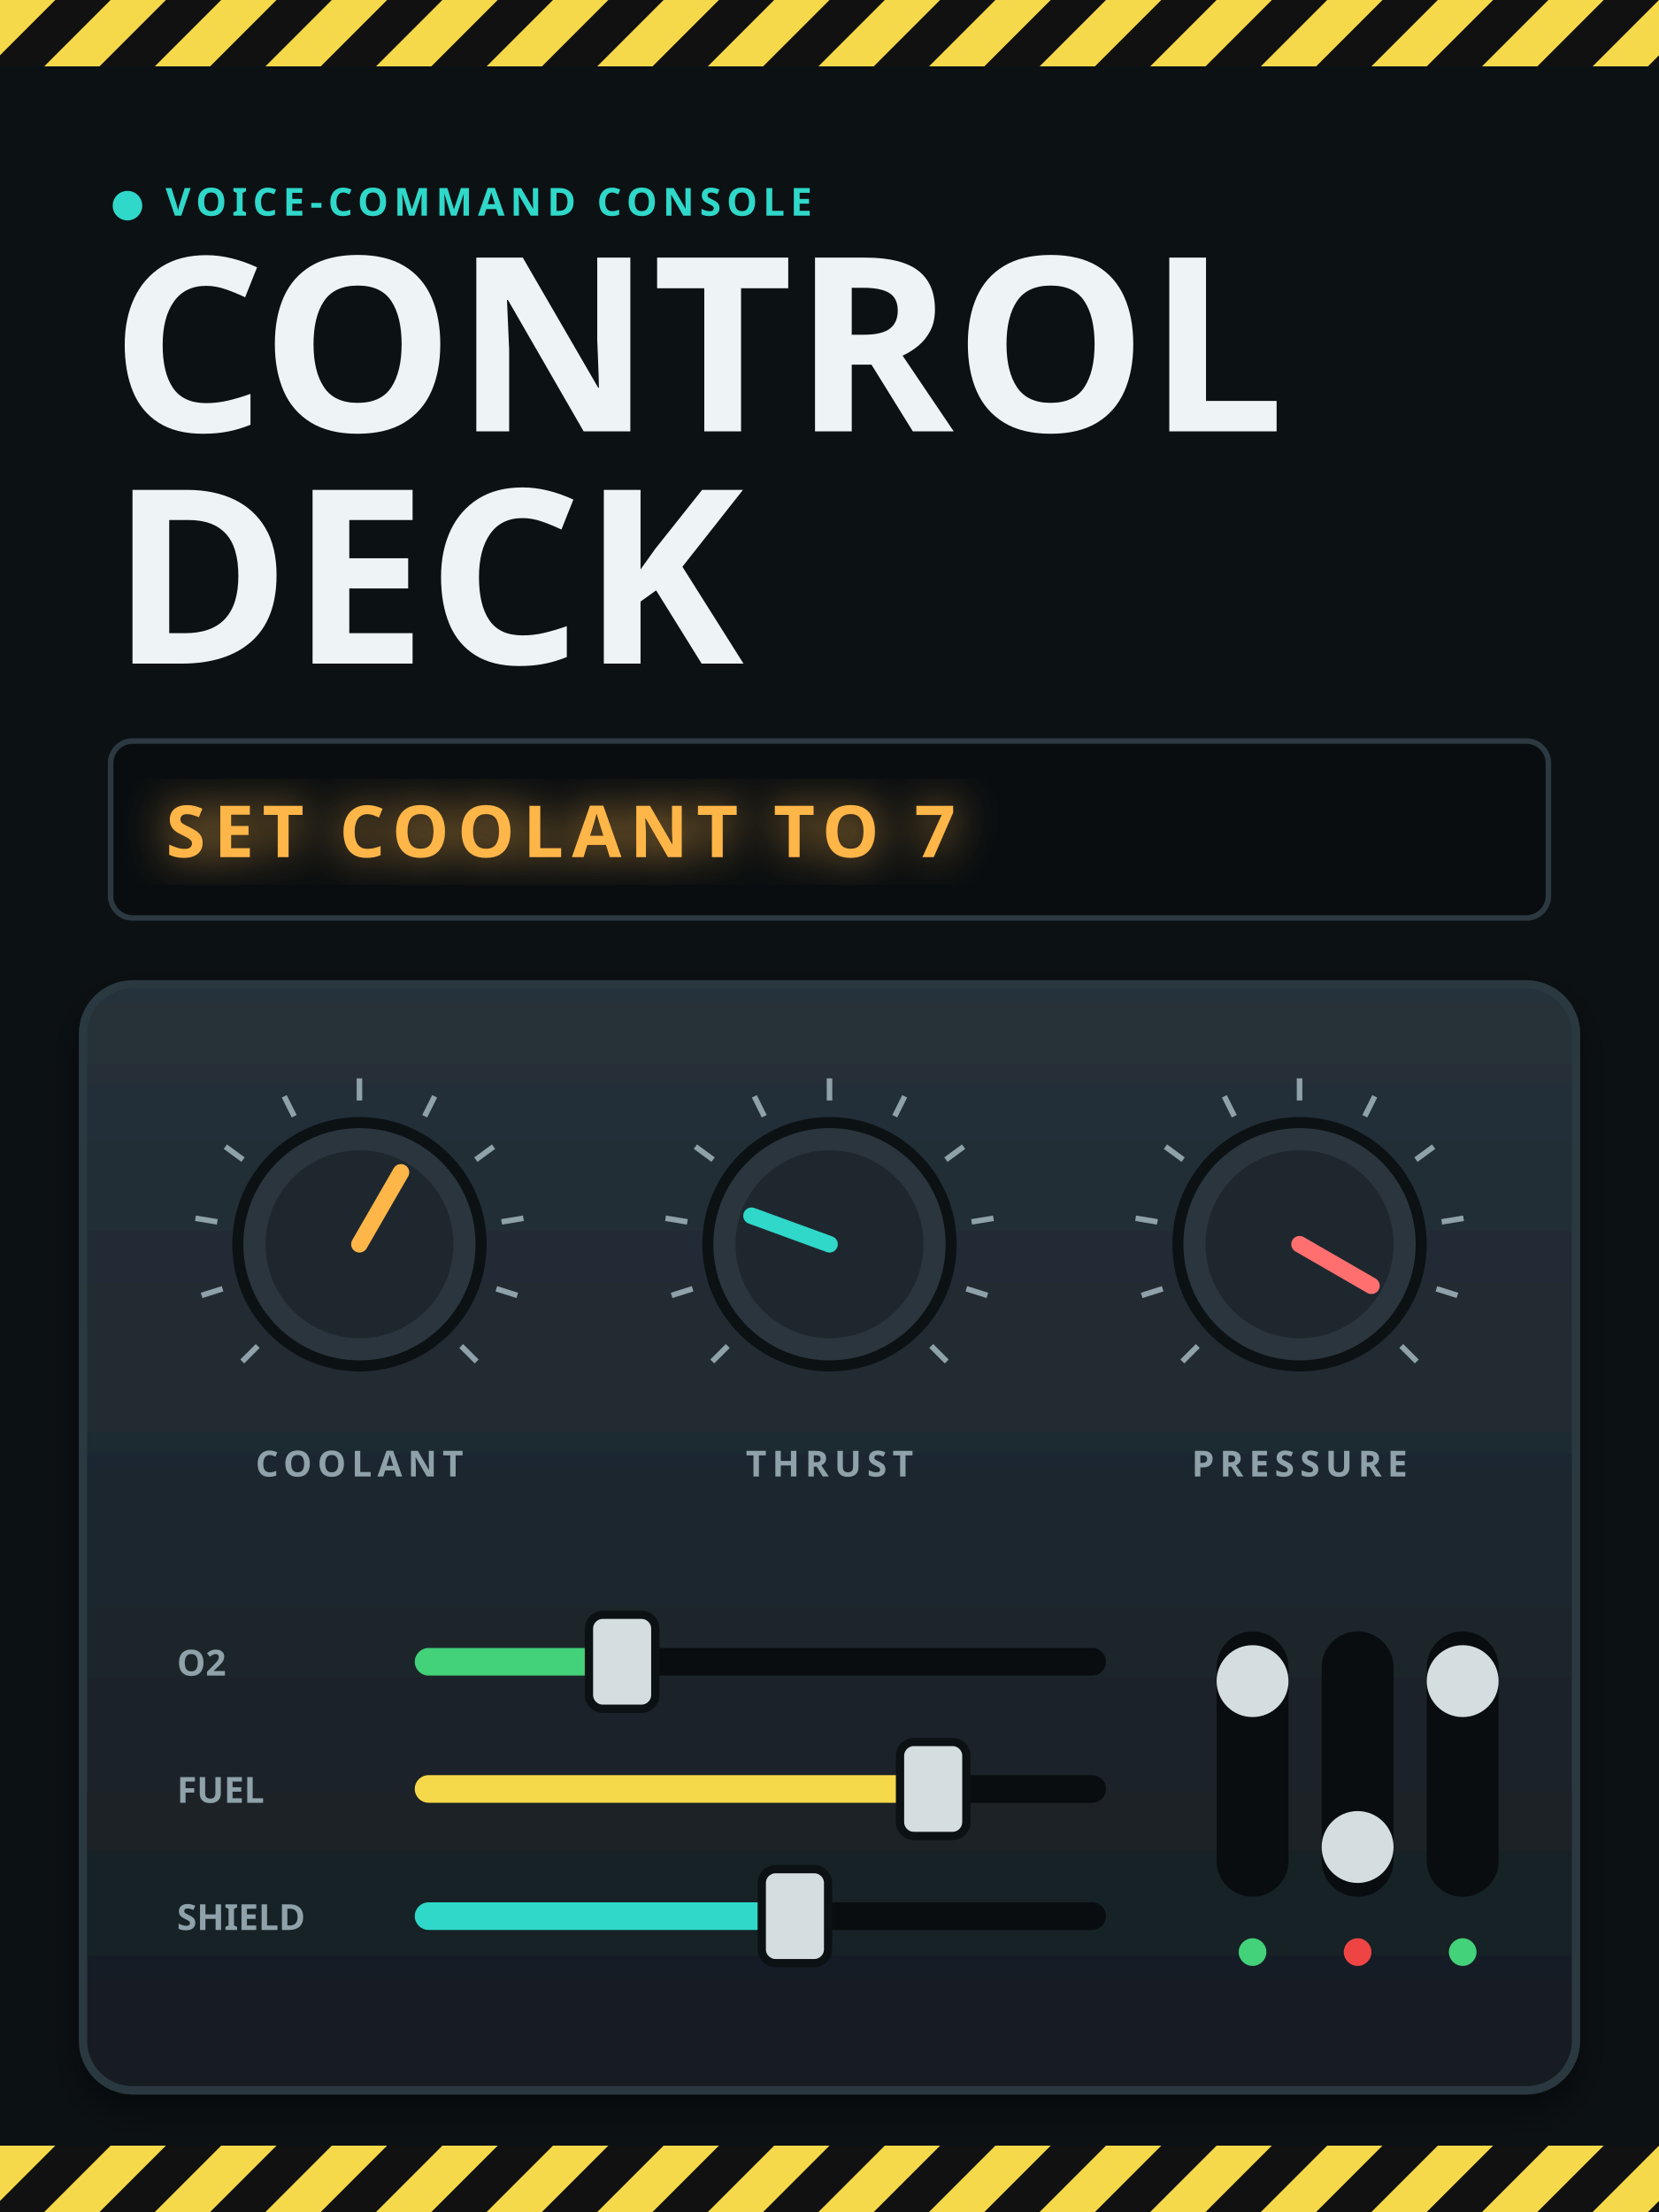
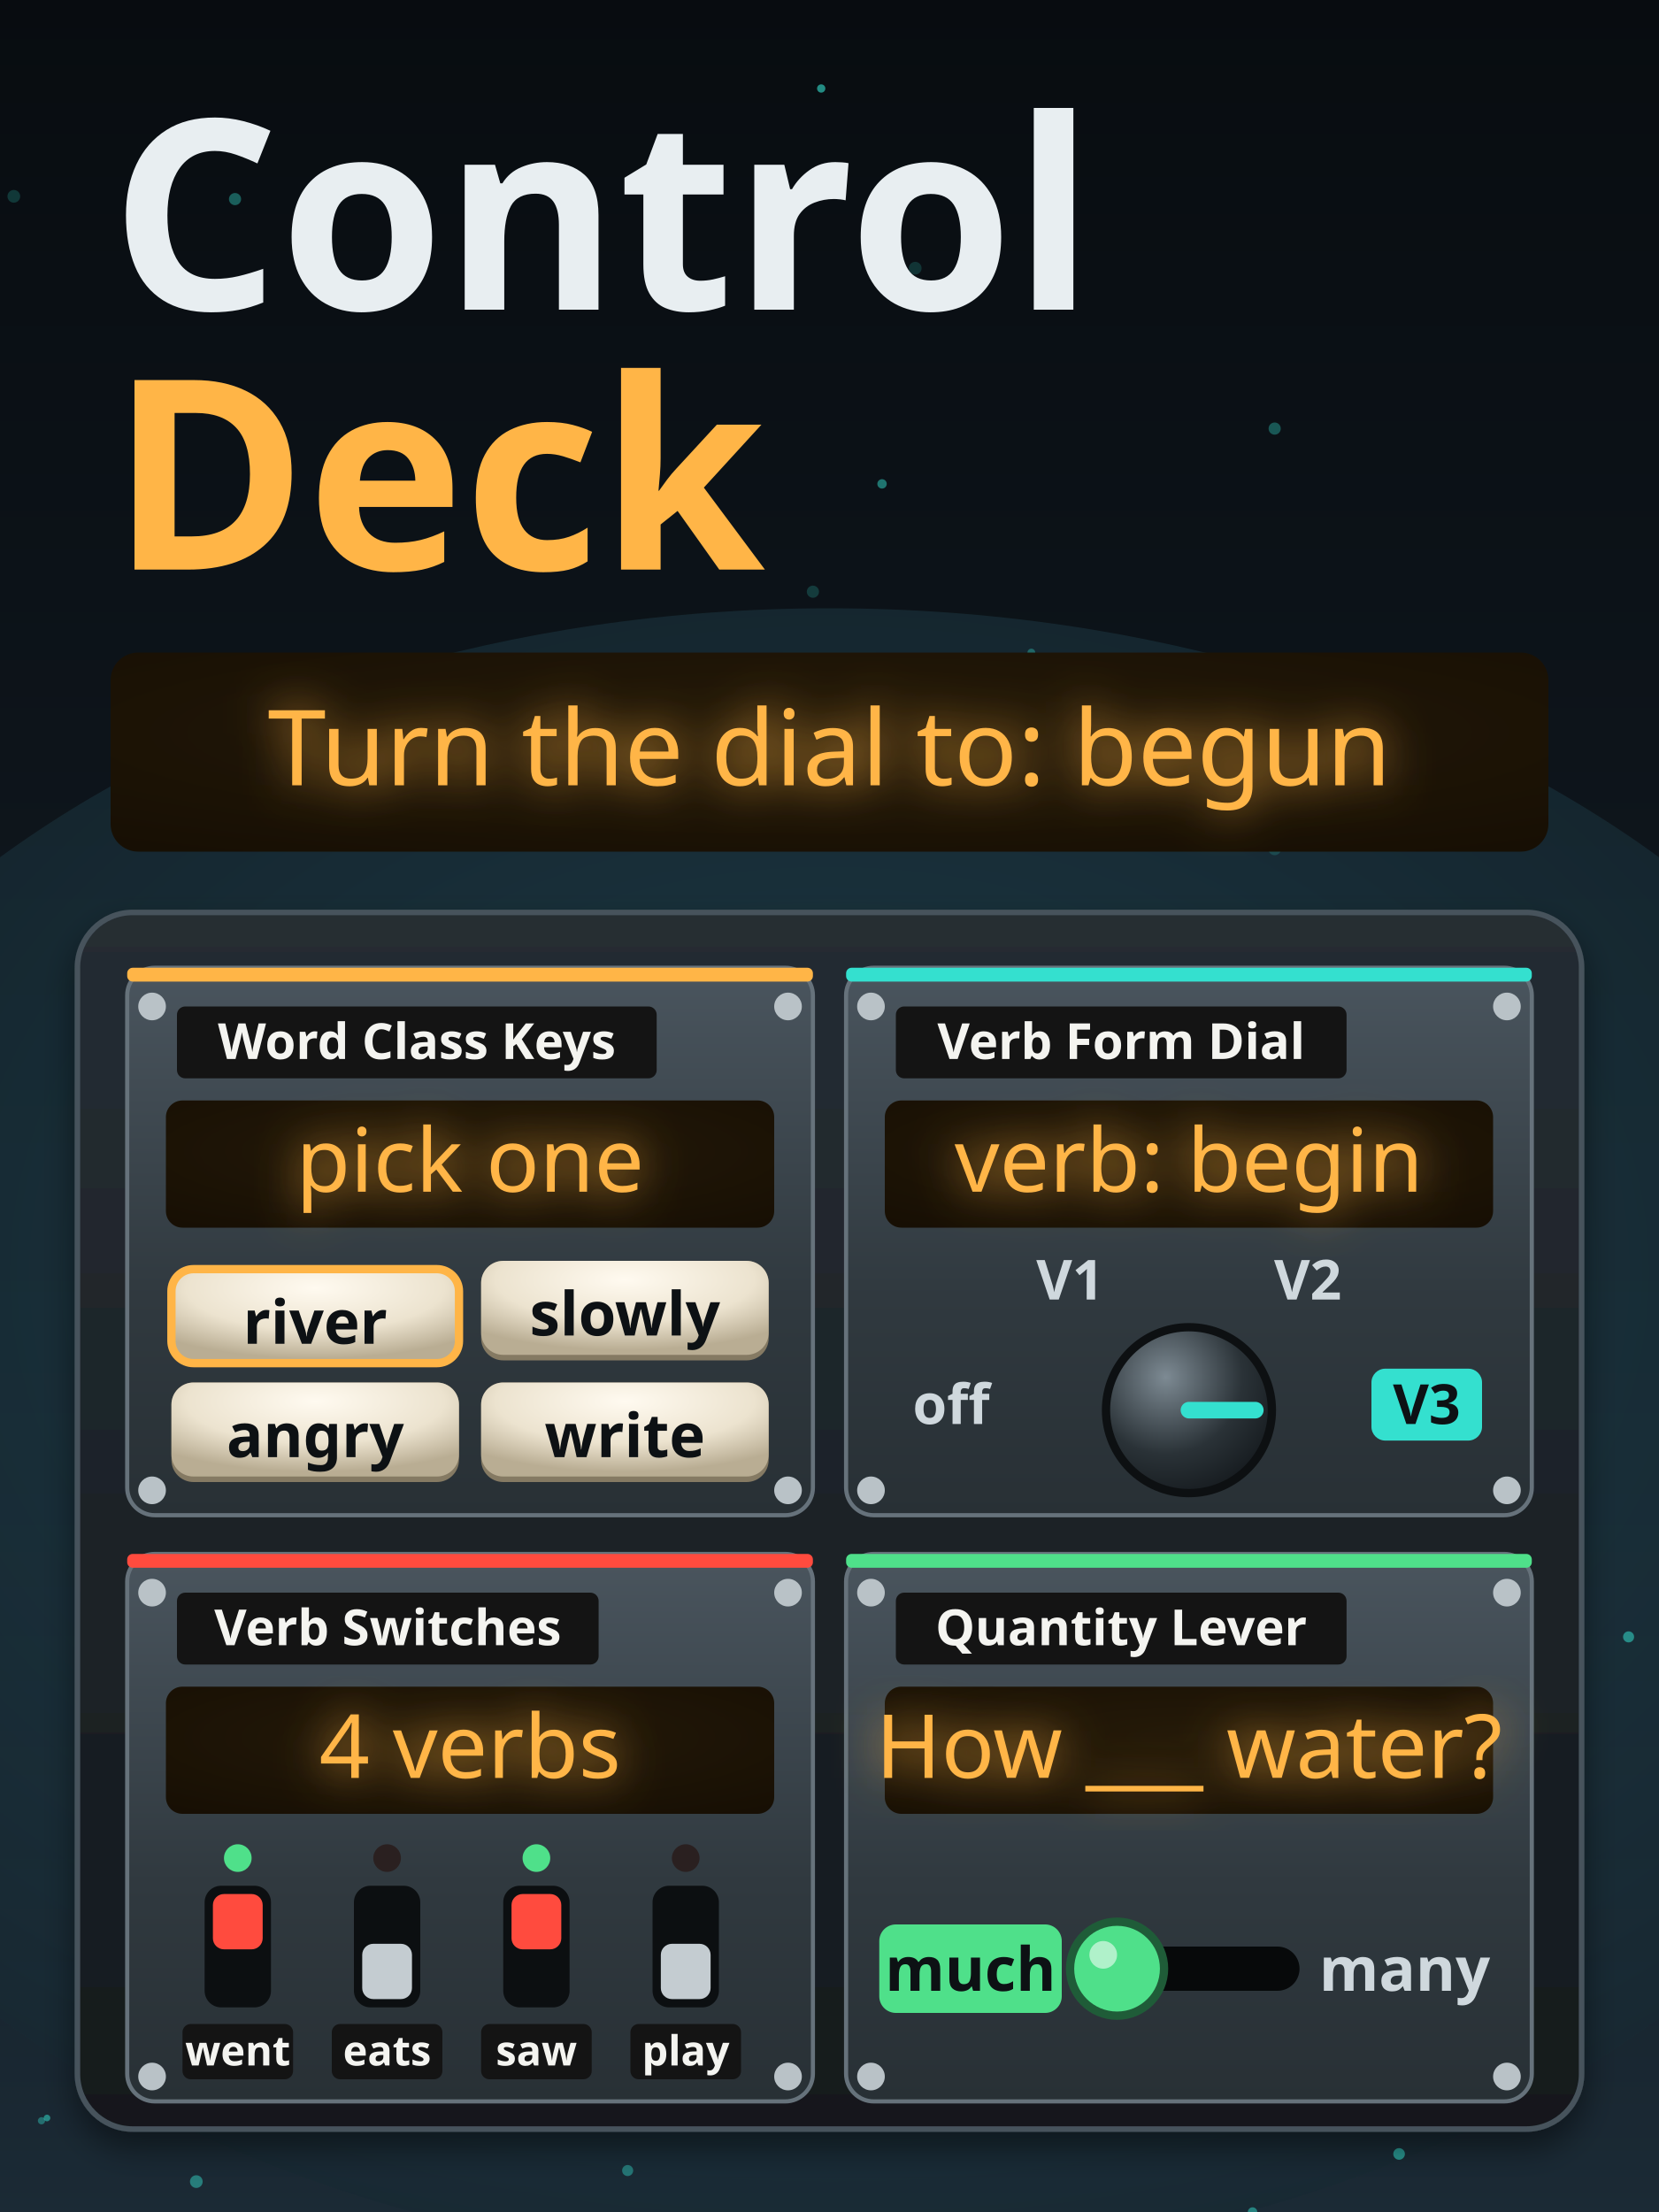
<svg xmlns="http://www.w3.org/2000/svg" viewBox="0 0 600 800" width="600" height="800">
  <defs>
    <filter id="k-glow" x="-50%" y="-50%" width="200%" height="200%">
      <feGaussianBlur stdDeviation="8" />
    </filter>
    <filter id="k-glow-s" x="-50%" y="-50%" width="200%" height="200%">
      <feGaussianBlur stdDeviation="3.5" />
    </filter>
    <filter id="k-drop" x="-20%" y="-20%" width="140%" height="160%">
      <feDropShadow dx="0" dy="6" stdDeviation="6" flood-color="#000" flood-opacity=".45" />
    </filter>
    <filter id="k-drop-s" x="-20%" y="-20%" width="140%" height="160%">
      <feDropShadow dx="0" dy="3" stdDeviation="2.5" flood-color="#000" flood-opacity=".4" />
    </filter>
-     <linearGradient id="hous" x1="0" y1="0" x2="0" y2="1">
-       <stop offset="0" stop-color="#26313a" />
-       <stop offset="1" stop-color="#161d22" />
+     <linearGradient id="wall" x1="0" y1="0" x2="0" y2="1">
+       <stop offset="0" stop-color="#080c10" />
+       <stop offset="0.6" stop-color="#111a22" />
+       <stop offset="1" stop-color="#1b2a35" />
    </linearGradient>
+     <linearGradient id="plate" x1="0" y1="0" x2="0" y2="1">
+       <stop offset="0" stop-color="#4a555e" />
+       <stop offset="0.6" stop-color="#30393f" />
+       <stop offset="1" stop-color="#283035" />
+     </linearGradient>
+     <linearGradient id="rackg" x1="0" y1="0" x2="0" y2="1">
+       <stop offset="0" stop-color="#252d33" />
+       <stop offset="1" stop-color="#14191d" />
+     </linearGradient>
+     <radialGradient id="key" cx="50%" cy="20%" r="75%">
+       <stop offset="0" stop-color="#fffaf0" />
+       <stop offset="0.6" stop-color="#ece3cf" />
+       <stop offset="1" stop-color="#b9ad93" />
+     </radialGradient>
+     <radialGradient id="knob" cx="36%" cy="30%" r="75%">
+       <stop offset="0" stop-color="#7d8a93" />
+       <stop offset="0.62" stop-color="#2a3237" />
+       <stop offset="1" stop-color="#161b1f" />
+     </radialGradient>
+     <radialGradient id="lcd" cx="50%" cy="40%" r="75%">
+       <stop offset="0" stop-color="#251a08" />
+       <stop offset="1" stop-color="#170f04" />
+     </radialGradient>
+     <radialGradient id="glo" cx="50%" cy="40%" r="75%">
+       <stop offset="0" stop-color="#2a5f6e" />
+       <stop offset="1" stop-color="#111a22" />
+     </radialGradient>
  </defs>
-   <rect x="0" y="0" width="600" height="800" rx="0" fill="#0c1114" />
-   <g>
-     <rect x="0" y="0" width="600" height="24" rx="0" fill="#111" />
-     <polygon points="0,0 20,0 -4,24 -24,24" fill="#f6d94a" />
-     <polygon points="40,0 60,0 36,24 16,24" fill="#f6d94a" />
-     <polygon points="80,0 100,0 76,24 56,24" fill="#f6d94a" />
-     <polygon points="120,0 140,0 116,24 96,24" fill="#f6d94a" />
-     <polygon points="160,0 180,0 156,24 136,24" fill="#f6d94a" />
-     <polygon points="200,0 220,0 196,24 176,24" fill="#f6d94a" />
-     <polygon points="240,0 260,0 236,24 216,24" fill="#f6d94a" />
-     <polygon points="280,0 300,0 276,24 256,24" fill="#f6d94a" />
-     <polygon points="320,0 340,0 316,24 296,24" fill="#f6d94a" />
-     <polygon points="360,0 380,0 356,24 336,24" fill="#f6d94a" />
-     <polygon points="400,0 420,0 396,24 376,24" fill="#f6d94a" />
-     <polygon points="440,0 460,0 436,24 416,24" fill="#f6d94a" />
-     <polygon points="480,0 500,0 476,24 456,24" fill="#f6d94a" />
-     <polygon points="520,0 540,0 516,24 496,24" fill="#f6d94a" />
-     <polygon points="560,0 580,0 556,24 536,24" fill="#f6d94a" />
-     <polygon points="600,0 620,0 596,24 576,24" fill="#f6d94a" />
+   <rect x="0" y="0" width="600" height="800" rx="0" fill="url(#wall)" />
+   <ellipse cx="300" cy="520" rx="420" ry="300" fill="url(#glo)" opacity=".5" />
+   <circle cx="479" cy="261" r="1.3" fill="#34e0cf" opacity="0.52" />
+   <circle cx="69" cy="381" r="1.8" fill="#34e0cf" opacity="0.43" />
+   <circle cx="87" cy="505" r="1.7" fill="#34e0cf" opacity="0.53" />
+   <circle cx="17" cy="766" r="1.2" fill="#34e0cf" opacity="0.52" />
+   <circle cx="304" cy="669" r="1.3" fill="#34e0cf" opacity="0.29" />
+   <circle cx="52" cy="623" r="1.7" fill="#34e0cf" opacity="0.24" />
+   <circle cx="115" cy="65" r="1.3" fill="#34e0cf" opacity="0.40" />
+   <circle cx="263" cy="563" r="1.1" fill="#34e0cf" opacity="0.53" />
+   <circle cx="589" cy="592" r="2.0" fill="#34e0cf" opacity="0.53" />
+   <circle cx="57" cy="369" r="1.1" fill="#34e0cf" opacity="0.50" />
+   <circle cx="323" cy="85" r="1.6" fill="#34e0cf" opacity="0.50" />
+   <circle cx="331" cy="97" r="2.3" fill="#34e0cf" opacity="0.18" />
+   <circle cx="506" cy="779" r="2.1" fill="#34e0cf" opacity="0.58" />
+   <circle cx="319" cy="175" r="1.7" fill="#34e0cf" opacity="0.48" />
+   <circle cx="461" cy="307" r="2.3" fill="#34e0cf" opacity="0.17" />
+   <circle cx="297" cy="32" r="1.5" fill="#34e0cf" opacity="0.60" />
+   <circle cx="71" cy="789" r="2.3" fill="#34e0cf" opacity="0.46" />
+   <circle cx="34" cy="377" r="2.0" fill="#34e0cf" opacity="0.19" />
+   <circle cx="179" cy="73" r="2.2" fill="#34e0cf" opacity="0.56" />
+   <circle cx="554" cy="601" r="1.8" fill="#34e0cf" opacity="0.18" />
+   <circle cx="289" cy="609" r="2.1" fill="#34e0cf" opacity="0.16" />
+   <circle cx="5" cy="71" r="2.3" fill="#34e0cf" opacity="0.20" />
+   <circle cx="234" cy="381" r="2.2" fill="#34e0cf" opacity="0.21" />
+   <circle cx="157" cy="618" r="1.1" fill="#34e0cf" opacity="0.22" />
+   <circle cx="15" cy="767" r="1.3" fill="#34e0cf" opacity="0.38" />
+   <circle cx="227" cy="785" r="2.0" fill="#34e0cf" opacity="0.42" />
+   <circle cx="294" cy="214" r="2.2" fill="#34e0cf" opacity="0.20" />
+   <circle cx="373" cy="236" r="1.4" fill="#34e0cf" opacity="0.35" />
+   <circle cx="113" cy="473" r="1.1" fill="#34e0cf" opacity="0.16" />
+   <circle cx="85" cy="72" r="2.2" fill="#34e0cf" opacity="0.38" />
+   <circle cx="407" cy="623" r="1.2" fill="#34e0cf" opacity="0.58" />
+   <circle cx="231" cy="368" r="1.7" fill="#34e0cf" opacity="0.46" />
+   <circle cx="461" cy="155" r="2.2" fill="#34e0cf" opacity="0.34" />
+   <circle cx="151" cy="691" r="2.2" fill="#34e0cf" opacity="0.54" />
+   <circle cx="194" cy="731" r="2.1" fill="#34e0cf" opacity="0.59" />
+   <circle cx="453" cy="800" r="1.7" fill="#34e0cf" opacity="0.49" />
+   <circle cx="469" cy="420" r="1.7" fill="#34e0cf" opacity="0.33" />
+   <circle cx="521" cy="303" r="2.0" fill="#34e0cf" opacity="0.40" />
+   <circle cx="424" cy="247" r="1.1" fill="#34e0cf" opacity="0.45" />
+   <circle cx="87" cy="288" r="2.1" fill="#34e0cf" opacity="0.17" />
+   <text x="40" y="112" text-anchor="start" font-family="Oxanium" font-size="96" font-weight="800" letter-spacing="0" fill="#e8eef1">Control</text>
+   <text x="40" y="206" text-anchor="start" font-family="Oxanium" font-size="96" font-weight="800" letter-spacing="0" fill="#ffb547">Deck</text>
+   <rect x="40" y="236" width="520" height="72" rx="10" fill="url(#lcd)" />
+   <text x="300" y="284" text-anchor="middle" font-family="VT323" font-size="38" font-weight="400" letter-spacing="0" fill="#ffb547" filter="url(#k-glow)" opacity=".85">Turn the dial to: begun</text>
+   <text x="300" y="284" text-anchor="middle" font-family="VT323" font-size="38" font-weight="400" letter-spacing="0" fill="#ffb547">Turn the dial to: begun</text>
+   <g filter="url(#k-drop)">
+     <rect x="28" y="330" width="544" height="440" rx="20" fill="url(#rackg)" stroke="#46525b" stroke-width="2" />
  </g>
-   <text x="40" y="78" text-anchor="start" font-family="'Space Mono'" font-size="14" font-weight="700" letter-spacing="2" fill="#2fd8c9">● VOICE-COMMAND CONSOLE</text>
-   <text x="40" y="156" text-anchor="start" font-family="'Bricolage Grotesque'" font-size="88" font-weight="800" letter-spacing="0" fill="#eef4f5">CONTROL</text>
-   <text x="40" y="240" text-anchor="start" font-family="'Bricolage Grotesque'" font-size="88" font-weight="800" letter-spacing="0" fill="#eef4f5">DECK</text>
-   <rect x="40" y="268" width="520" height="64" rx="8" fill="#090d10" stroke="#2c3941" stroke-width="2" />
-   <text x="60" y="310" text-anchor="start" font-family="'Space Mono'" font-size="26" font-weight="700" letter-spacing="3" fill="#ffb648" filter="url(#k-glow)" opacity=".85">SET COOLANT TO 7</text>
-   <text x="60" y="310" text-anchor="start" font-family="'Space Mono'" font-size="26" font-weight="700" letter-spacing="3" fill="#ffb648">SET COOLANT TO 7</text>
-   <g filter="url(#k-drop)">
-     <rect x="30" y="356" width="540" height="400" rx="18" fill="url(#hous)" stroke="#2c3941" stroke-width="3" />
-   </g>
-   <line x1="93.2" y1="486.8" x2="87.6" y2="492.4" stroke="#8fa1a9" stroke-width="2" />
-   <line x1="80.5" y1="466.1" x2="72.9" y2="468.5" stroke="#8fa1a9" stroke-width="2" />
-   <line x1="78.6" y1="441.9" x2="70.7" y2="440.6" stroke="#8fa1a9" stroke-width="2" />
-   <line x1="87.9" y1="419.4" x2="81.5" y2="414.7" stroke="#8fa1a9" stroke-width="2" />
-   <line x1="106.4" y1="403.7" x2="102.8" y2="396.5" stroke="#8fa1a9" stroke-width="2" />
-   <line x1="130.0" y1="398.0" x2="130.0" y2="390.0" stroke="#8fa1a9" stroke-width="2" />
-   <line x1="153.6" y1="403.7" x2="157.2" y2="396.5" stroke="#8fa1a9" stroke-width="2" />
-   <line x1="172.1" y1="419.4" x2="178.5" y2="414.7" stroke="#8fa1a9" stroke-width="2" />
-   <line x1="181.4" y1="441.9" x2="189.3" y2="440.6" stroke="#8fa1a9" stroke-width="2" />
-   <line x1="179.5" y1="466.1" x2="187.1" y2="468.5" stroke="#8fa1a9" stroke-width="2" />
-   <line x1="166.8" y1="486.8" x2="172.4" y2="492.4" stroke="#8fa1a9" stroke-width="2" />
-   <circle cx="130" cy="450" r="44" fill="#2a353d" stroke="#0c1114" stroke-width="4" />
-   <circle cx="130" cy="450" r="34" fill="#1f272e" />
-   <line x1="130" y1="450" x2="145.0" y2="424.0" stroke="#ffb648" stroke-width="6" stroke-linecap="round" />
-   <text x="130" y="534" text-anchor="middle" font-family="'Space Mono'" font-size="13" font-weight="700" letter-spacing="2" fill="#8fa1a9">COOLANT</text>
-   <line x1="263.2" y1="486.8" x2="257.6" y2="492.4" stroke="#8fa1a9" stroke-width="2" />
-   <line x1="250.5" y1="466.1" x2="242.9" y2="468.5" stroke="#8fa1a9" stroke-width="2" />
-   <line x1="248.6" y1="441.9" x2="240.7" y2="440.6" stroke="#8fa1a9" stroke-width="2" />
-   <line x1="257.9" y1="419.4" x2="251.5" y2="414.7" stroke="#8fa1a9" stroke-width="2" />
-   <line x1="276.4" y1="403.7" x2="272.8" y2="396.5" stroke="#8fa1a9" stroke-width="2" />
-   <line x1="300.0" y1="398.0" x2="300.0" y2="390.0" stroke="#8fa1a9" stroke-width="2" />
-   <line x1="323.6" y1="403.7" x2="327.2" y2="396.5" stroke="#8fa1a9" stroke-width="2" />
-   <line x1="342.1" y1="419.4" x2="348.5" y2="414.7" stroke="#8fa1a9" stroke-width="2" />
-   <line x1="351.4" y1="441.9" x2="359.3" y2="440.6" stroke="#8fa1a9" stroke-width="2" />
-   <line x1="349.5" y1="466.1" x2="357.1" y2="468.5" stroke="#8fa1a9" stroke-width="2" />
-   <line x1="336.8" y1="486.8" x2="342.4" y2="492.4" stroke="#8fa1a9" stroke-width="2" />
-   <circle cx="300" cy="450" r="44" fill="#2a353d" stroke="#0c1114" stroke-width="4" />
-   <circle cx="300" cy="450" r="34" fill="#1f272e" />
-   <line x1="300" y1="450" x2="271.8" y2="439.7" stroke="#2fd8c9" stroke-width="6" stroke-linecap="round" />
-   <text x="300" y="534" text-anchor="middle" font-family="'Space Mono'" font-size="13" font-weight="700" letter-spacing="2" fill="#8fa1a9">THRUST</text>
-   <line x1="433.2" y1="486.8" x2="427.6" y2="492.4" stroke="#8fa1a9" stroke-width="2" />
-   <line x1="420.5" y1="466.1" x2="412.9" y2="468.5" stroke="#8fa1a9" stroke-width="2" />
-   <line x1="418.6" y1="441.9" x2="410.7" y2="440.6" stroke="#8fa1a9" stroke-width="2" />
-   <line x1="427.9" y1="419.4" x2="421.5" y2="414.7" stroke="#8fa1a9" stroke-width="2" />
-   <line x1="446.4" y1="403.7" x2="442.8" y2="396.5" stroke="#8fa1a9" stroke-width="2" />
-   <line x1="470.0" y1="398.0" x2="470.0" y2="390.0" stroke="#8fa1a9" stroke-width="2" />
-   <line x1="493.6" y1="403.7" x2="497.2" y2="396.5" stroke="#8fa1a9" stroke-width="2" />
-   <line x1="512.1" y1="419.4" x2="518.5" y2="414.7" stroke="#8fa1a9" stroke-width="2" />
-   <line x1="521.4" y1="441.9" x2="529.3" y2="440.6" stroke="#8fa1a9" stroke-width="2" />
-   <line x1="519.5" y1="466.1" x2="527.1" y2="468.5" stroke="#8fa1a9" stroke-width="2" />
-   <line x1="506.8" y1="486.8" x2="512.4" y2="492.4" stroke="#8fa1a9" stroke-width="2" />
-   <circle cx="470" cy="450" r="44" fill="#2a353d" stroke="#0c1114" stroke-width="4" />
-   <circle cx="470" cy="450" r="34" fill="#1f272e" />
-   <line x1="470" y1="450" x2="496.0" y2="465.0" stroke="#ff6f6f" stroke-width="6" stroke-linecap="round" />
-   <text x="470" y="534" text-anchor="middle" font-family="'Space Mono'" font-size="13" font-weight="700" letter-spacing="2" fill="#8fa1a9">PRESSURE</text>
-   <text x="64" y="606" text-anchor="start" font-family="'Space Mono'" font-size="13" font-weight="700" letter-spacing="0" fill="#8fa1a9">O2</text>
-   <rect x="150" y="596" width="250" height="10" rx="5" fill="#090d10" />
-   <rect x="150" y="596" width="75.0" height="10" rx="5" fill="#43d17a" />
-   <rect x="213.0" y="584" width="24" height="34" rx="5" fill="#d4dde0" stroke="#0c1114" stroke-width="3" />
-   <text x="64" y="652" text-anchor="start" font-family="'Space Mono'" font-size="13" font-weight="700" letter-spacing="0" fill="#8fa1a9">FUEL</text>
-   <rect x="150" y="642" width="250" height="10" rx="5" fill="#090d10" />
-   <rect x="150" y="642" width="187.5" height="10" rx="5" fill="#f6d94a" />
-   <rect x="325.5" y="630" width="24" height="34" rx="5" fill="#d4dde0" stroke="#0c1114" stroke-width="3" />
-   <text x="64" y="698" text-anchor="start" font-family="'Space Mono'" font-size="13" font-weight="700" letter-spacing="0" fill="#8fa1a9">SHIELD</text>
-   <rect x="150" y="688" width="250" height="10" rx="5" fill="#090d10" />
-   <rect x="150" y="688" width="137.5" height="10" rx="5" fill="#2fd8c9" />
-   <rect x="275.5" y="676" width="24" height="34" rx="5" fill="#d4dde0" stroke="#0c1114" stroke-width="3" />
-   <rect x="440" y="590" width="26" height="96" rx="13" fill="#090d10" />
-   <circle cx="453" cy="608" r="13" fill="#d4dde0" />
-   <circle cx="453" cy="706" r="5" fill="#43d17a" />
-   <rect x="478" y="590" width="26" height="96" rx="13" fill="#090d10" />
-   <circle cx="491" cy="668" r="13" fill="#d4dde0" />
-   <circle cx="491" cy="706" r="5" fill="#ef4444" />
-   <rect x="516" y="590" width="26" height="96" rx="13" fill="#090d10" />
-   <circle cx="529" cy="608" r="13" fill="#d4dde0" />
-   <circle cx="529" cy="706" r="5" fill="#43d17a" />
-   <g>
-     <rect x="0" y="776" width="600" height="24" rx="0" fill="#111" />
-     <g transform="translate(0 776)">
-       <polygon points="0,0 20,0 -4,24 -24,24" fill="#f6d94a" />
-       <polygon points="40,0 60,0 36,24 16,24" fill="#f6d94a" />
-       <polygon points="80,0 100,0 76,24 56,24" fill="#f6d94a" />
-       <polygon points="120,0 140,0 116,24 96,24" fill="#f6d94a" />
-       <polygon points="160,0 180,0 156,24 136,24" fill="#f6d94a" />
-       <polygon points="200,0 220,0 196,24 176,24" fill="#f6d94a" />
-       <polygon points="240,0 260,0 236,24 216,24" fill="#f6d94a" />
-       <polygon points="280,0 300,0 276,24 256,24" fill="#f6d94a" />
-       <polygon points="320,0 340,0 316,24 296,24" fill="#f6d94a" />
-       <polygon points="360,0 380,0 356,24 336,24" fill="#f6d94a" />
-       <polygon points="400,0 420,0 396,24 376,24" fill="#f6d94a" />
-       <polygon points="440,0 460,0 436,24 416,24" fill="#f6d94a" />
-       <polygon points="480,0 500,0 476,24 456,24" fill="#f6d94a" />
-       <polygon points="520,0 540,0 516,24 496,24" fill="#f6d94a" />
-       <polygon points="560,0 580,0 556,24 536,24" fill="#f6d94a" />
-       <polygon points="600,0 620,0 596,24 576,24" fill="#f6d94a" />
-     </g>
-   </g>
+   <rect x="46" y="350" width="248" height="198" rx="10" fill="url(#plate)" stroke="#66727b" stroke-width="1.5" />
+   <rect x="46" y="350" width="248" height="5" rx="2" fill="#ffb547" />
+   <circle cx="55" cy="364" r="5" fill="#b9c2c7" />
+   <circle cx="285" cy="364" r="5" fill="#b9c2c7" />
+   <circle cx="55" cy="539" r="5" fill="#b9c2c7" />
+   <circle cx="285" cy="539" r="5" fill="#b9c2c7" />
+   <rect x="64" y="364" width="173.5" height="26" rx="3" fill="#141414" />
+   <text x="150.75" y="383" text-anchor="middle" font-family="'Barlow Semi Condensed'" font-size="18" font-weight="700" letter-spacing="0" fill="#f4f4f0">Word Class Keys</text>
+   <rect x="60" y="398" width="220" height="46" rx="6" fill="url(#lcd)" />
+   <text x="170" y="431" text-anchor="middle" font-family="VT323" font-size="32" font-weight="400" letter-spacing="0" fill="#ffb547" filter="url(#k-glow)" opacity=".85">pick one</text>
+   <text x="170" y="431" text-anchor="middle" font-family="VT323" font-size="32" font-weight="400" letter-spacing="0" fill="#ffb547">pick one</text>
+   <rect x="62" y="459" width="104" height="34" rx="8" fill="url(#key)" stroke="#ffb547" stroke-width="3" />
+   <text x="114" y="486" text-anchor="middle" font-family="'Barlow Semi Condensed'" font-size="22" font-weight="700" letter-spacing="0" fill="#0d1114">river</text>
+   <rect x="174" y="456" width="104" height="36" rx="8" fill="#857a63" />
+   <rect x="174" y="456" width="104" height="34" rx="8" fill="url(#key)" />
+   <text x="226" y="483" text-anchor="middle" font-family="'Barlow Semi Condensed'" font-size="22" font-weight="700" letter-spacing="0" fill="#0d1114">slowly</text>
+   <rect x="62" y="500" width="104" height="36" rx="8" fill="#857a63" />
+   <rect x="62" y="500" width="104" height="34" rx="8" fill="url(#key)" />
+   <text x="114" y="527" text-anchor="middle" font-family="'Barlow Semi Condensed'" font-size="22" font-weight="700" letter-spacing="0" fill="#0d1114">angry</text>
+   <rect x="174" y="500" width="104" height="36" rx="8" fill="#857a63" />
+   <rect x="174" y="500" width="104" height="34" rx="8" fill="url(#key)" />
+   <text x="226" y="527" text-anchor="middle" font-family="'Barlow Semi Condensed'" font-size="22" font-weight="700" letter-spacing="0" fill="#0d1114">write</text>
+   <rect x="306" y="350" width="248" height="198" rx="10" fill="url(#plate)" stroke="#66727b" stroke-width="1.5" />
+   <rect x="306" y="350" width="248" height="5" rx="2" fill="#34e0cf" />
+   <circle cx="315" cy="364" r="5" fill="#b9c2c7" />
+   <circle cx="545" cy="364" r="5" fill="#b9c2c7" />
+   <circle cx="315" cy="539" r="5" fill="#b9c2c7" />
+   <circle cx="545" cy="539" r="5" fill="#b9c2c7" />
+   <rect x="324" y="364" width="163.0" height="26" rx="3" fill="#141414" />
+   <text x="405.5" y="383" text-anchor="middle" font-family="'Barlow Semi Condensed'" font-size="18" font-weight="700" letter-spacing="0" fill="#f4f4f0">Verb Form Dial</text>
+   <rect x="320" y="398" width="220" height="46" rx="6" fill="url(#lcd)" />
+   <text x="430" y="431" text-anchor="middle" font-family="VT323" font-size="32" font-weight="400" letter-spacing="0" fill="#ffb547" filter="url(#k-glow)" opacity=".85">verb: begin</text>
+   <text x="430" y="431" text-anchor="middle" font-family="VT323" font-size="32" font-weight="400" letter-spacing="0" fill="#ffb547">verb: begin</text>
+   <text x="344.0" y="515.0" text-anchor="middle" font-family="'Barlow Semi Condensed'" font-size="20" font-weight="700" letter-spacing="0" fill="#cfd8dd">off</text>
+   <text x="387.0" y="470.0" text-anchor="middle" font-family="'Barlow Semi Condensed'" font-size="20" font-weight="700" letter-spacing="0" fill="#cfd8dd">V1</text>
+   <text x="473.0" y="470.0" text-anchor="middle" font-family="'Barlow Semi Condensed'" font-size="20" font-weight="700" letter-spacing="0" fill="#cfd8dd">V2</text>
+   <rect x="496.0" y="495.0" width="40" height="26" rx="5" fill="#34e0cf" />
+   <text x="516.0" y="515.0" text-anchor="middle" font-family="'Barlow Semi Condensed'" font-size="20" font-weight="700" letter-spacing="0" fill="#0d1114">V3</text>
+   <circle cx="430" cy="510" r="30" fill="url(#knob)" stroke="#0d1012" stroke-width="3" />
+   <line x1="430" y1="510" x2="454" y2="510" stroke="#34e0cf" stroke-width="6" stroke-linecap="round" />
+   <rect x="46" y="562" width="248" height="198" rx="10" fill="url(#plate)" stroke="#66727b" stroke-width="1.5" />
+   <rect x="46" y="562" width="248" height="5" rx="2" fill="#ff4b3e" />
+   <circle cx="55" cy="576" r="5" fill="#b9c2c7" />
+   <circle cx="285" cy="576" r="5" fill="#b9c2c7" />
+   <circle cx="55" cy="751" r="5" fill="#b9c2c7" />
+   <circle cx="285" cy="751" r="5" fill="#b9c2c7" />
+   <rect x="64" y="576" width="152.5" height="26" rx="3" fill="#141414" />
+   <text x="140.25" y="595" text-anchor="middle" font-family="'Barlow Semi Condensed'" font-size="18" font-weight="700" letter-spacing="0" fill="#f4f4f0">Verb Switches</text>
+   <rect x="60" y="610" width="220" height="46" rx="6" fill="url(#lcd)" />
+   <text x="170" y="643" text-anchor="middle" font-family="VT323" font-size="32" font-weight="400" letter-spacing="0" fill="#ffb547" filter="url(#k-glow)" opacity=".85">4 verbs</text>
+   <text x="170" y="643" text-anchor="middle" font-family="VT323" font-size="32" font-weight="400" letter-spacing="0" fill="#ffb547">4 verbs</text>
+   <circle cx="86" cy="672" r="5" fill="#4fe08a" />
+   <rect x="74" y="682" width="24" height="44" rx="6" fill="#0c0f11" />
+   <rect x="77" y="685" width="18" height="20" rx="4" fill="#ff4b3e" />
+   <rect x="66" y="732" width="40" height="20" rx="3" fill="#141414" />
+   <text x="86" y="747" text-anchor="middle" font-family="'Barlow Semi Condensed'" font-size="15" font-weight="700" letter-spacing="0" fill="#f4f4f0">went</text>
+   <circle cx="140" cy="672" r="5" fill="#2a2020" />
+   <rect x="128" y="682" width="24" height="44" rx="6" fill="#0c0f11" />
+   <rect x="131" y="703" width="18" height="20" rx="4" fill="#c4ccd1" />
+   <rect x="120" y="732" width="40" height="20" rx="3" fill="#141414" />
+   <text x="140" y="747" text-anchor="middle" font-family="'Barlow Semi Condensed'" font-size="15" font-weight="700" letter-spacing="0" fill="#f4f4f0">eats</text>
+   <circle cx="194" cy="672" r="5" fill="#4fe08a" />
+   <rect x="182" y="682" width="24" height="44" rx="6" fill="#0c0f11" />
+   <rect x="185" y="685" width="18" height="20" rx="4" fill="#ff4b3e" />
+   <rect x="174" y="732" width="40" height="20" rx="3" fill="#141414" />
+   <text x="194" y="747" text-anchor="middle" font-family="'Barlow Semi Condensed'" font-size="15" font-weight="700" letter-spacing="0" fill="#f4f4f0">saw</text>
+   <circle cx="248" cy="672" r="5" fill="#2a2020" />
+   <rect x="236" y="682" width="24" height="44" rx="6" fill="#0c0f11" />
+   <rect x="239" y="703" width="18" height="20" rx="4" fill="#c4ccd1" />
+   <rect x="228" y="732" width="40" height="20" rx="3" fill="#141414" />
+   <text x="248" y="747" text-anchor="middle" font-family="'Barlow Semi Condensed'" font-size="15" font-weight="700" letter-spacing="0" fill="#f4f4f0">play</text>
+   <rect x="306" y="562" width="248" height="198" rx="10" fill="url(#plate)" stroke="#66727b" stroke-width="1.5" />
+   <rect x="306" y="562" width="248" height="5" rx="2" fill="#4fe08a" />
+   <circle cx="315" cy="576" r="5" fill="#b9c2c7" />
+   <circle cx="545" cy="576" r="5" fill="#b9c2c7" />
+   <circle cx="315" cy="751" r="5" fill="#b9c2c7" />
+   <circle cx="545" cy="751" r="5" fill="#b9c2c7" />
+   <rect x="324" y="576" width="163.0" height="26" rx="3" fill="#141414" />
+   <text x="405.5" y="595" text-anchor="middle" font-family="'Barlow Semi Condensed'" font-size="18" font-weight="700" letter-spacing="0" fill="#f4f4f0">Quantity Lever</text>
+   <rect x="320" y="610" width="220" height="46" rx="6" fill="url(#lcd)" />
+   <text x="430" y="643" text-anchor="middle" font-family="VT323" font-size="32" font-weight="400" letter-spacing="0" fill="#ffb547" filter="url(#k-glow)" opacity=".85">How ___ water?</text>
+   <text x="430" y="643" text-anchor="middle" font-family="VT323" font-size="32" font-weight="400" letter-spacing="0" fill="#ffb547">How ___ water?</text>
+   <rect x="318" y="696" width="66" height="32" rx="6" fill="#4fe08a" />
+   <text x="351" y="720" text-anchor="middle" font-family="Oxanium" font-size="22" font-weight="800" letter-spacing="0" fill="#0d1114">much</text>
+   <rect x="394" y="704" width="76" height="16" rx="8" fill="#07090a" />
+   <circle cx="404" cy="712" r="17" fill="#4fe08a" stroke="#1f5c38" stroke-width="3" />
+   <circle cx="399" cy="707" r="5" fill="#fff" opacity=".55" />
+   <text x="508" y="720" text-anchor="middle" font-family="Oxanium" font-size="22" font-weight="800" letter-spacing="0" fill="#cfd8dd">many</text>
</svg>
